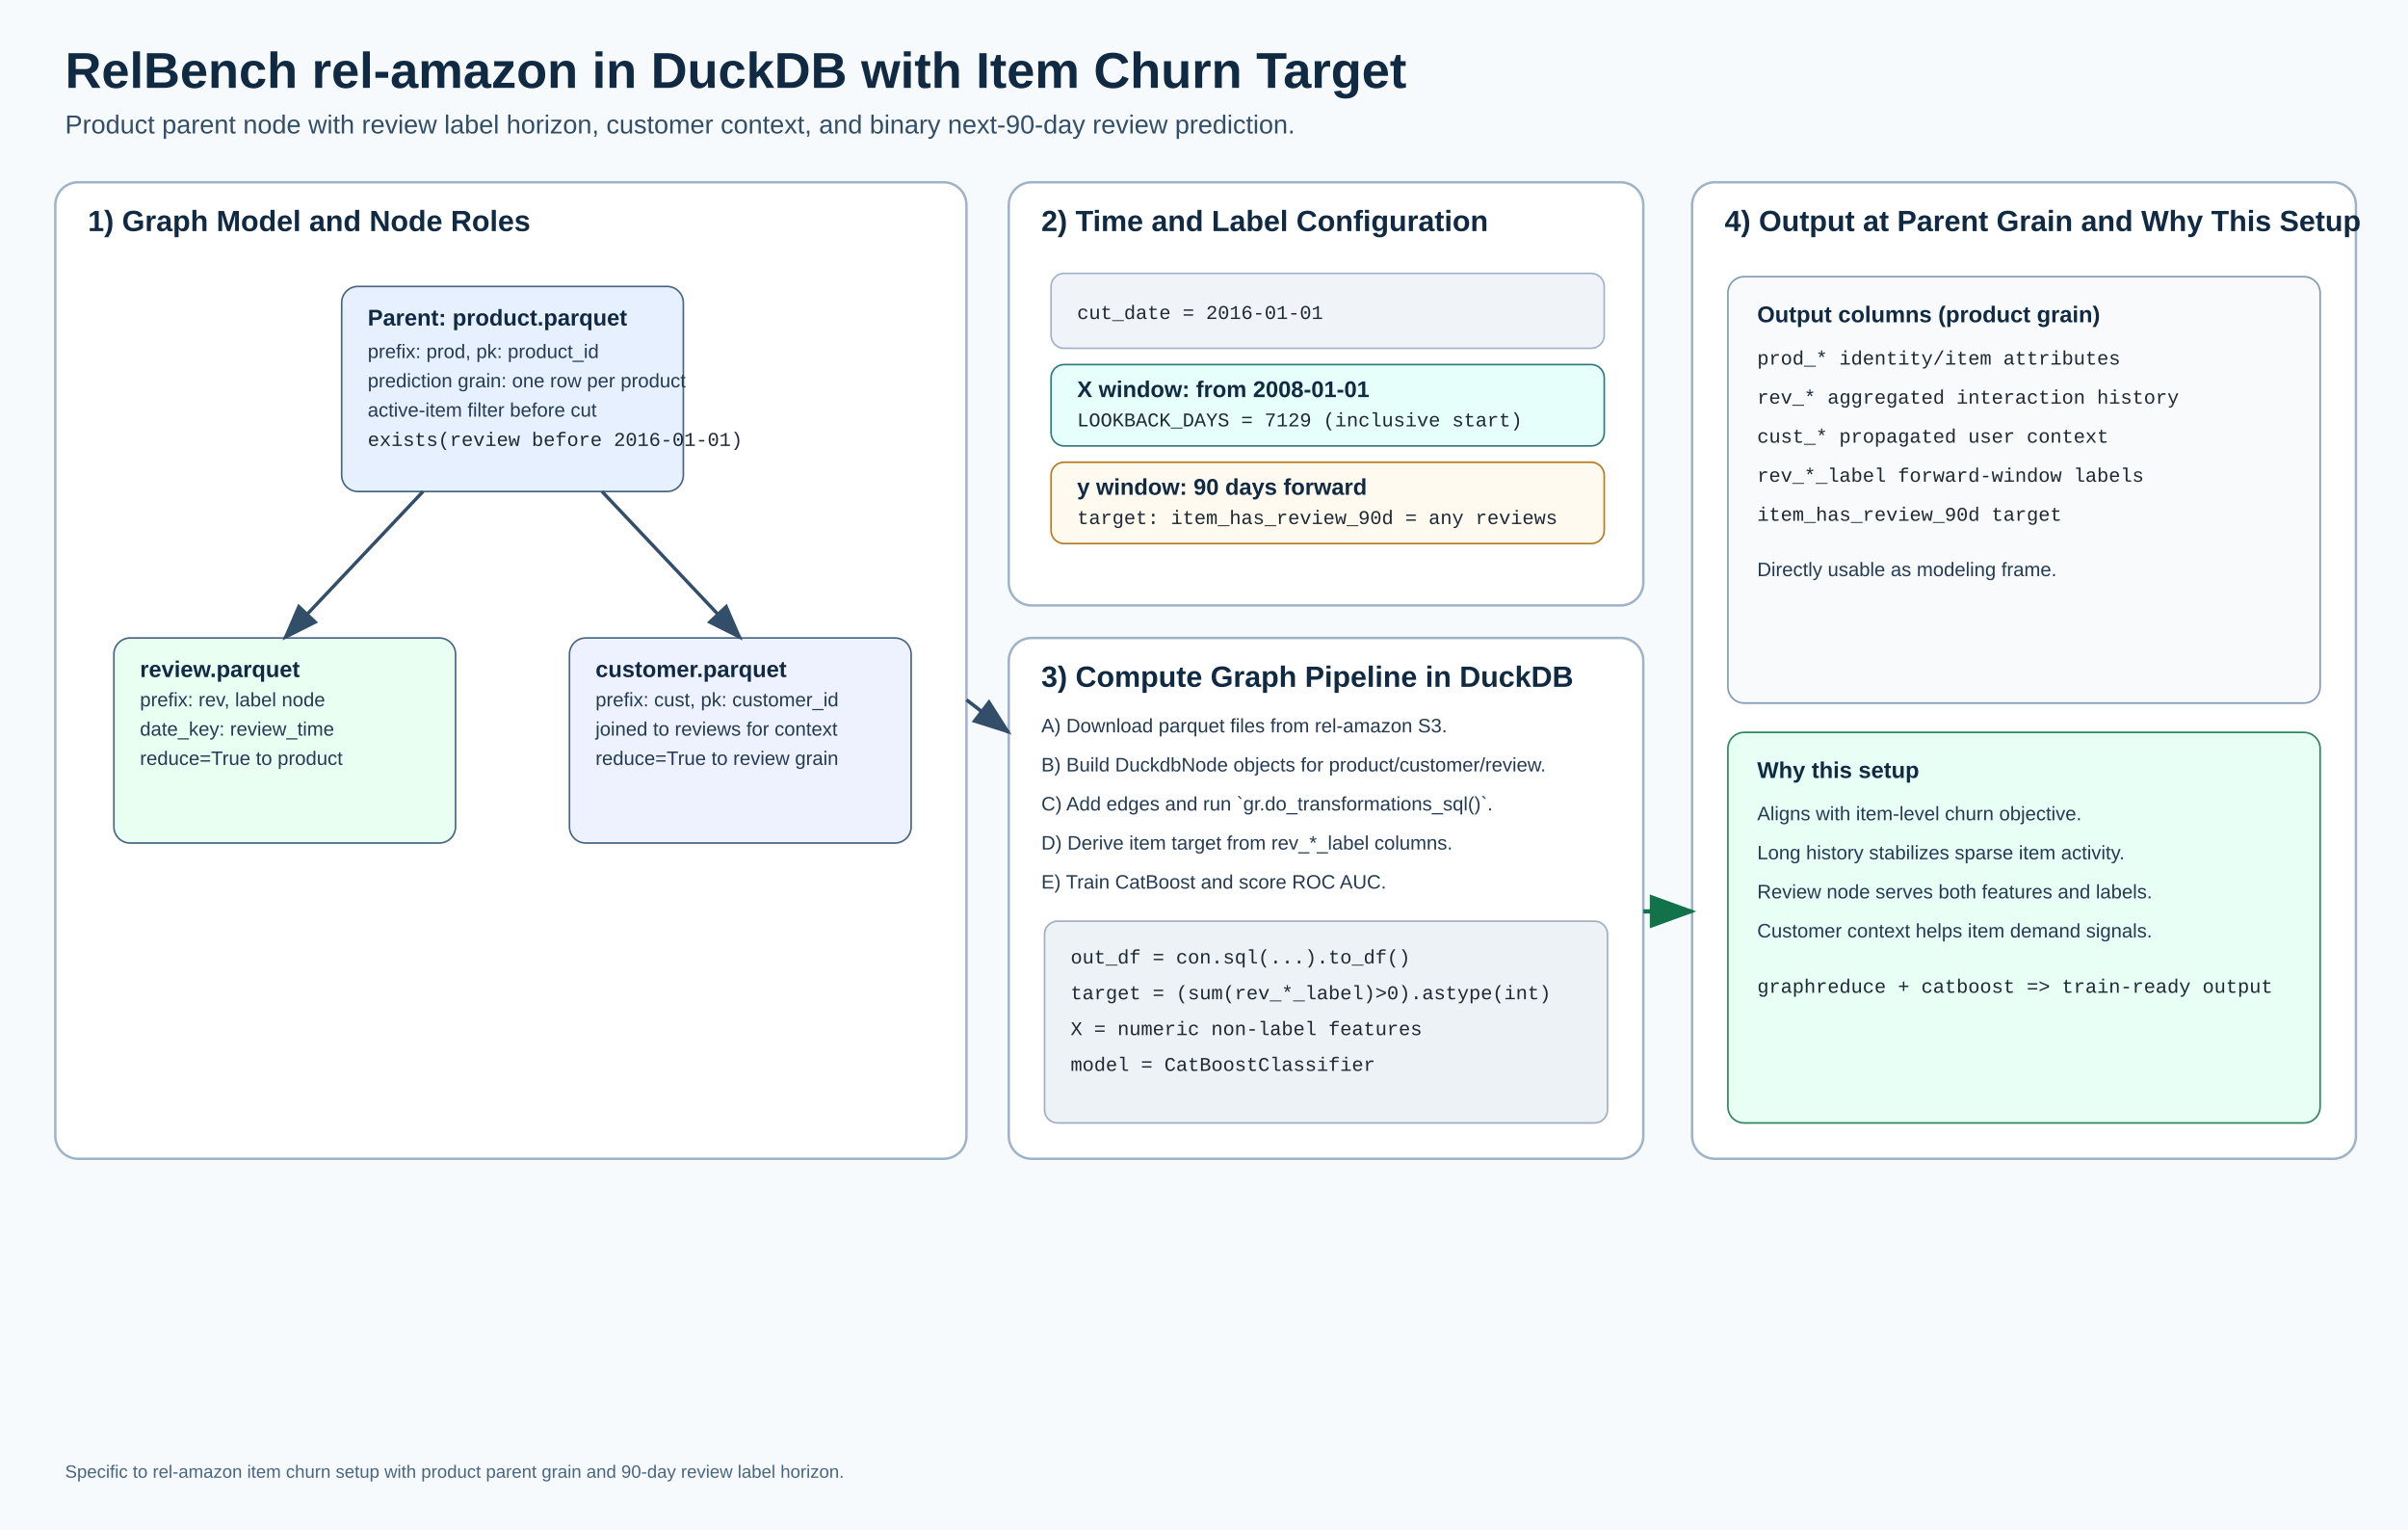
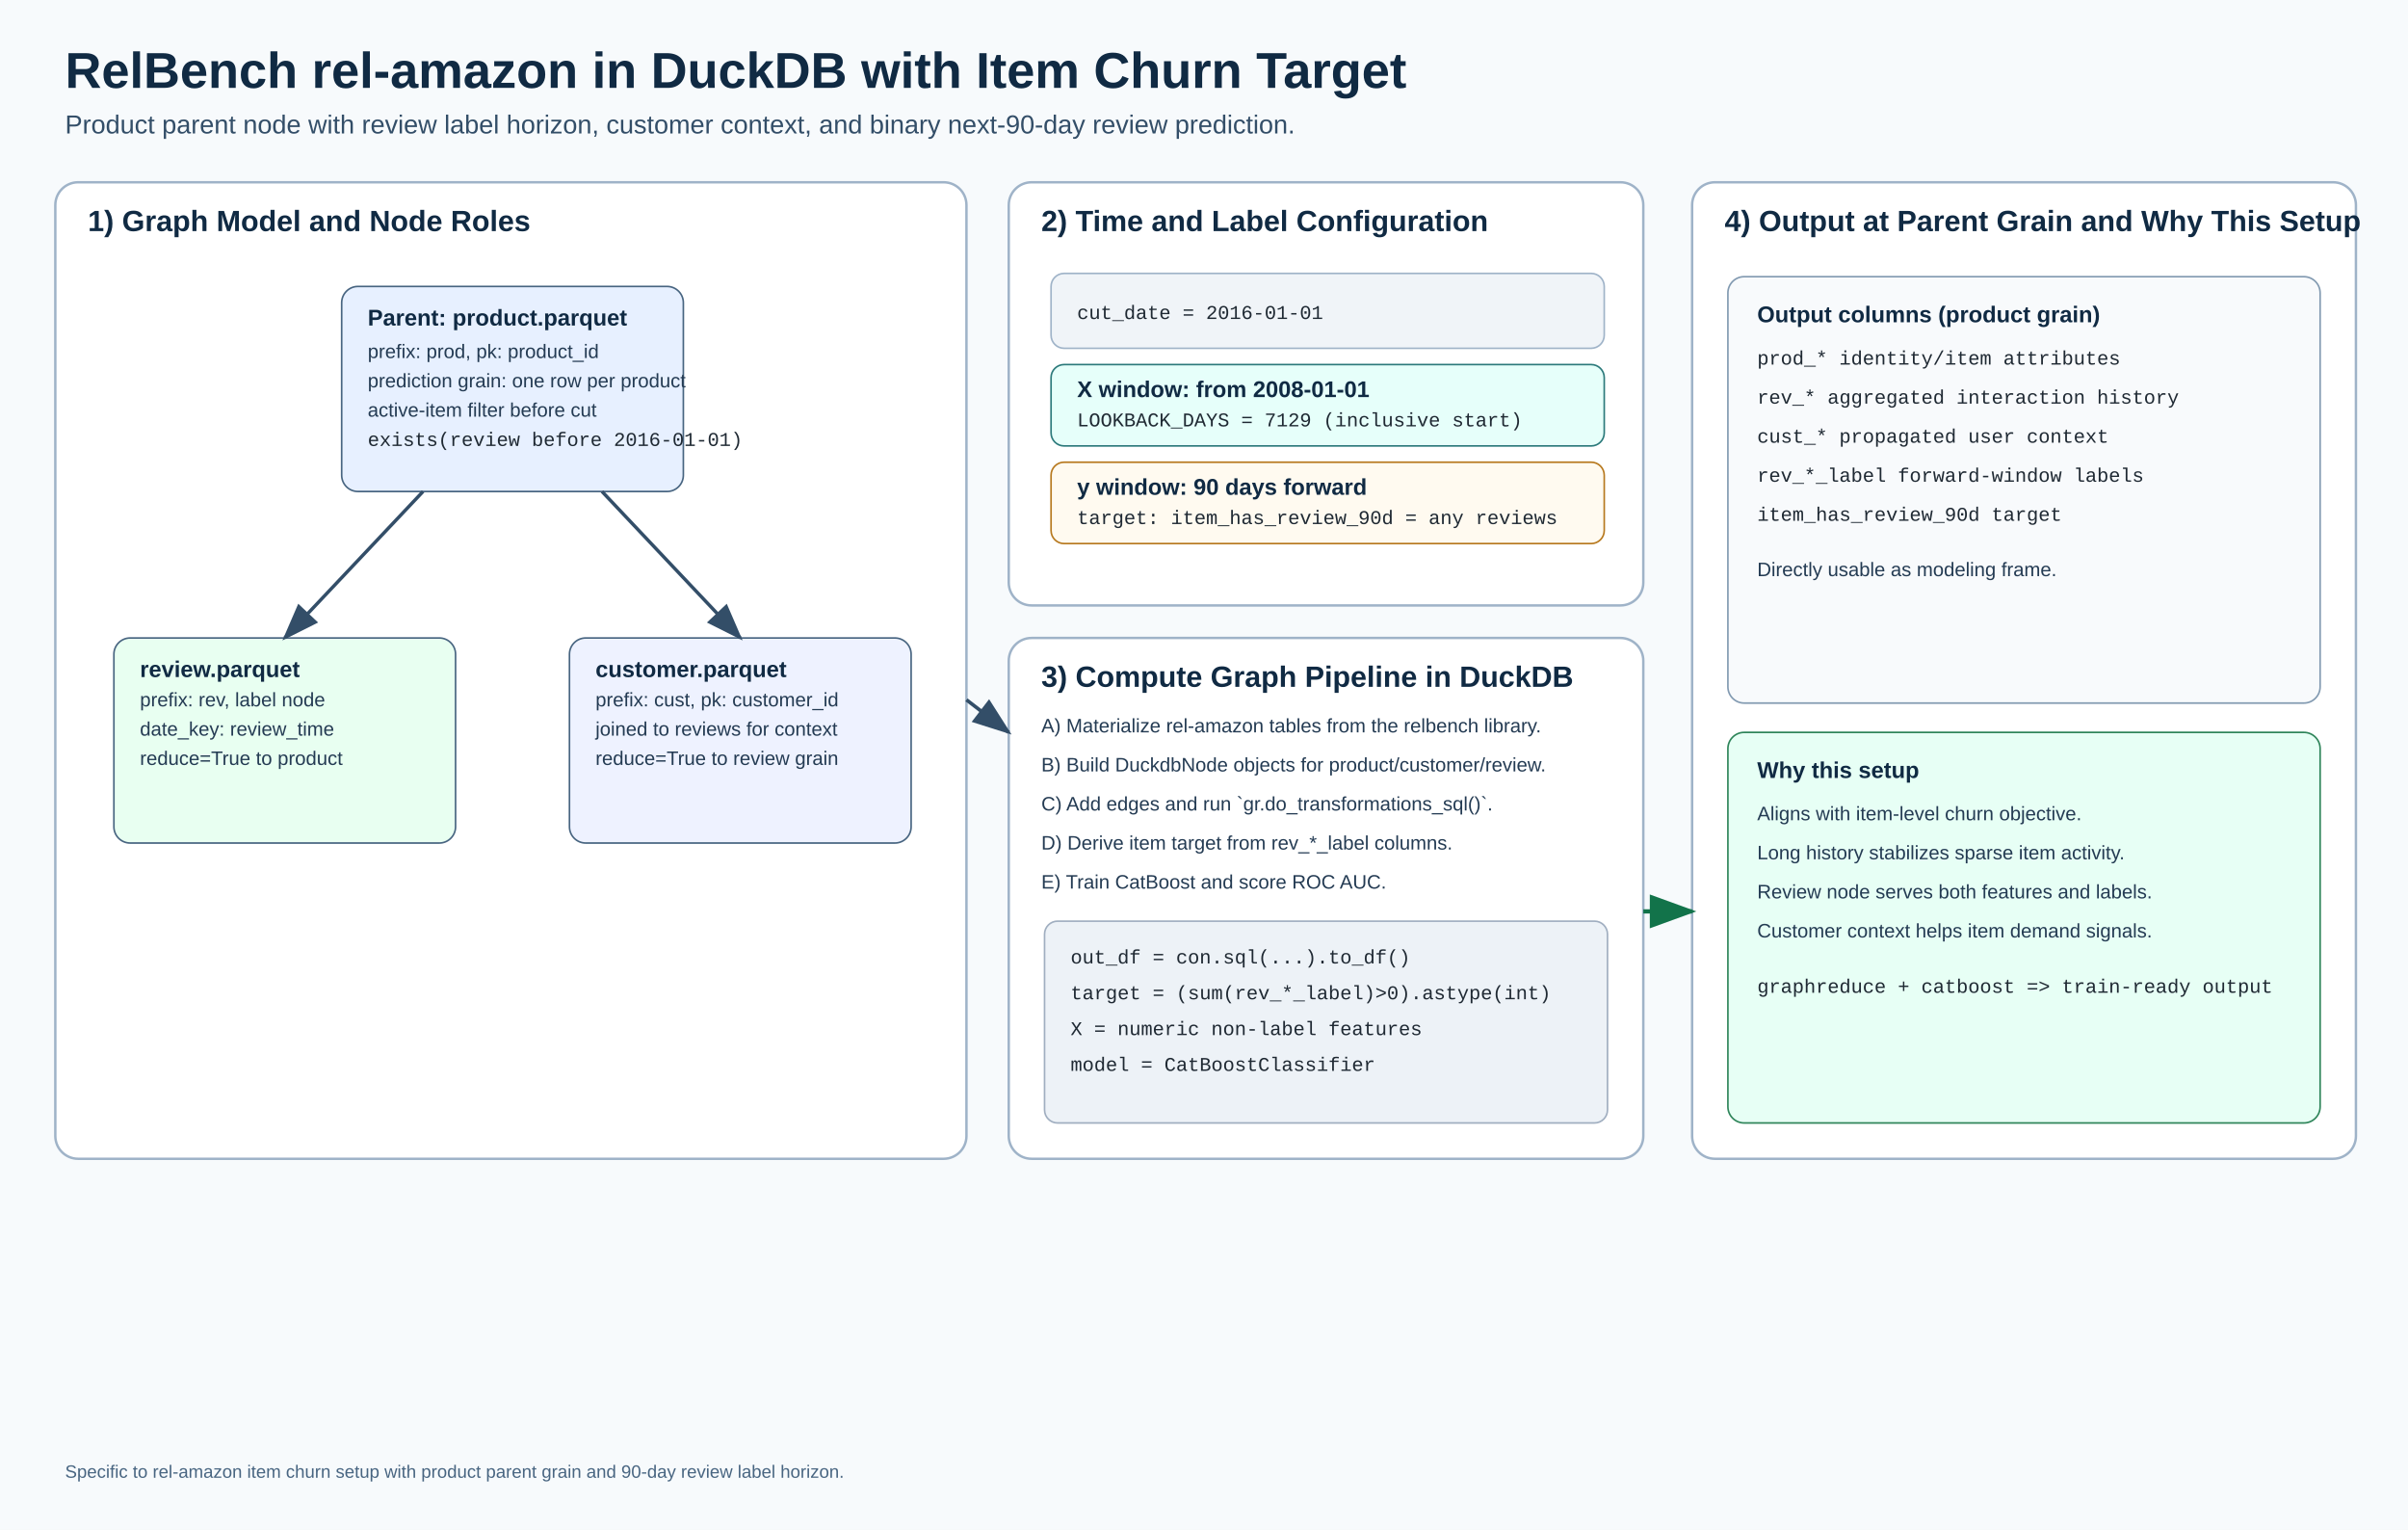
<svg xmlns="http://www.w3.org/2000/svg" width="1480" height="940" viewBox="0 0 1480 940">
  <defs>
    <style>
      .title { font: 700 31px Arial, sans-serif; fill: #102a43; }
      .subtitle { font: 500 16px Arial, sans-serif; fill: #334e68; }
      .section { font: 700 18px Arial, sans-serif; fill: #102a43; }
      .label { font: 700 14px Arial, sans-serif; fill: #102a43; }
      .text { font: 12px Arial, sans-serif; fill: #243b53; }
      .small { font: 11px Arial, sans-serif; fill: #486581; }
      .mono { font: 12px "Courier New", monospace; fill: #1f2933; }
    </style>
    <marker id="arrow" markerWidth="12" markerHeight="12" refX="10" refY="4" orient="auto" markerUnits="strokeWidth">
      <path d="M0,0 L11,4 L0,8 z" fill="#334e68" />
    </marker>
    <marker id="arrowGreen" markerWidth="12" markerHeight="12" refX="10" refY="4" orient="auto" markerUnits="strokeWidth">
      <path d="M0,0 L11,4 L0,8 z" fill="#12734a" />
    </marker>
  </defs>
  <rect x="0" y="0" width="1480" height="940" fill="#f7fafc" />
  <text x="40" y="54" class="title">RelBench rel-amazon in DuckDB with Item Churn Target</text>
  <text x="40" y="82" class="subtitle">Product parent node with review label horizon, customer context, and binary next-90-day review prediction.</text>
  <rect x="34" y="112" width="560" height="600" rx="14" fill="#ffffff" stroke="#9fb3c8" stroke-width="1.5" />
  <text x="54" y="142" class="section">1) Graph Model and Node Roles</text>
  <rect x="210" y="176" width="210" height="126" rx="10" fill="#e7f0ff" stroke="#486581" />
  <text x="226" y="200" class="label">Parent: product.parquet</text>
  <text x="226" y="220" class="text">prefix: prod, pk: product_id</text>
  <text x="226" y="238" class="text">prediction grain: one row per product</text>
  <text x="226" y="256" class="text">active-item filter before cut</text>
  <text x="226" y="274" class="mono">exists(review before 2016-01-01)</text>
  <rect x="70" y="392" width="210" height="126" rx="10" fill="#e8fff1" stroke="#486581" />
  <text x="86" y="416" class="label">review.parquet</text>
  <text x="86" y="434" class="text">prefix: rev, label node</text>
  <text x="86" y="452" class="text">date_key: review_time</text>
  <text x="86" y="470" class="text">reduce=True to product</text>
  <rect x="350" y="392" width="210" height="126" rx="10" fill="#eef2ff" stroke="#486581" />
  <text x="366" y="416" class="label">customer.parquet</text>
  <text x="366" y="434" class="text">prefix: cust, pk: customer_id</text>
  <text x="366" y="452" class="text">joined to reviews for context</text>
  <text x="366" y="470" class="text">reduce=True to review grain</text>
  <line x1="260" y1="302" x2="175" y2="392" stroke="#334e68" stroke-width="2.1" marker-end="url(#arrow)" />
  <line x1="370" y1="302" x2="455" y2="392" stroke="#334e68" stroke-width="2.1" marker-end="url(#arrow)" />
  <rect x="620" y="112" width="390" height="260" rx="14" fill="#ffffff" stroke="#9fb3c8" stroke-width="1.5" />
  <text x="640" y="142" class="section">2) Time and Label Configuration</text>
  <rect x="646" y="168" width="340" height="46" rx="8" fill="#f0f4f8" stroke="#9fb3c8" />
  <text x="662" y="196" class="mono">cut_date = 2016-01-01</text>
  <rect x="646" y="224" width="340" height="50" rx="8" fill="#e6fffa" stroke="#2c7a7b" />
  <text x="662" y="244" class="label">X window: from 2008-01-01</text>
  <text x="662" y="262" class="mono">LOOKBACK_DAYS = 7129 (inclusive start)</text>
  <rect x="646" y="284" width="340" height="50" rx="8" fill="#fffaf0" stroke="#b7791f" />
  <text x="662" y="304" class="label">y window: 90 days forward</text>
  <text x="662" y="322" class="mono">target: item_has_review_90d = any reviews</text>
  <rect x="620" y="392" width="390" height="320" rx="14" fill="#ffffff" stroke="#9fb3c8" stroke-width="1.5" />
  <text x="640" y="422" class="section">3) Compute Graph Pipeline in DuckDB</text>
-   <text x="640" y="450" class="text">A) Download parquet files from rel-amazon S3.</text>
+   <text x="640" y="450" class="text">A) Materialize rel-amazon tables from the relbench library.</text>
  <text x="640" y="474" class="text">B) Build DuckdbNode objects for product/customer/review.</text>
  <text x="640" y="498" class="text">C) Add edges and run `gr.do_transformations_sql()`.</text>
  <text x="640" y="522" class="text">D) Derive item target from rev_*_label columns.</text>
  <text x="640" y="546" class="text">E) Train CatBoost and score ROC AUC.</text>
  <rect x="642" y="566" width="346" height="124" rx="8" fill="#edf2f7" stroke="#a0aec0" />
  <text x="658" y="592" class="mono">out_df = con.sql(...).to_df()</text>
  <text x="658" y="614" class="mono">target = (sum(rev_*_label)&gt;0).astype(int)</text>
  <text x="658" y="636" class="mono">X = numeric non-label features</text>
  <text x="658" y="658" class="mono">model = CatBoostClassifier</text>
  <rect x="1040" y="112" width="408" height="600" rx="14" fill="#ffffff" stroke="#9fb3c8" stroke-width="1.5" />
  <text x="1060" y="142" class="section">4) Output at Parent Grain and Why This Setup</text>
  <rect x="1062" y="170" width="364" height="262" rx="10" fill="#f8fafc" stroke="#829ab1" />
  <text x="1080" y="198" class="label">Output columns (product grain)</text>
  <text x="1080" y="224" class="mono">prod_* identity/item attributes</text>
  <text x="1080" y="248" class="mono">rev_* aggregated interaction history</text>
  <text x="1080" y="272" class="mono">cust_* propagated user context</text>
  <text x="1080" y="296" class="mono">rev_*_label forward-window labels</text>
  <text x="1080" y="320" class="mono">item_has_review_90d target</text>
  <text x="1080" y="354" class="text">Directly usable as modeling frame.</text>
  <rect x="1062" y="450" width="364" height="240" rx="10" fill="#e7fff5" stroke="#2f855a" />
  <text x="1080" y="478" class="label">Why this setup</text>
  <text x="1080" y="504" class="text">Aligns with item-level churn objective.</text>
  <text x="1080" y="528" class="text">Long history stabilizes sparse item activity.</text>
  <text x="1080" y="552" class="text">Review node serves both features and labels.</text>
  <text x="1080" y="576" class="text">Customer context helps item demand signals.</text>
  <text x="1080" y="610" class="mono">graphreduce + catboost =&gt; train-ready output</text>
  <line x1="594" y1="430" x2="620" y2="450" stroke="#334e68" stroke-width="2.2" marker-end="url(#arrow)" />
  <line x1="1010" y1="560" x2="1040" y2="560" stroke="#12734a" stroke-width="2.6" marker-end="url(#arrowGreen)" />
  <text x="40" y="908" class="small">Specific to rel-amazon item churn setup with product parent grain and 90-day review label horizon.</text>
</svg>
